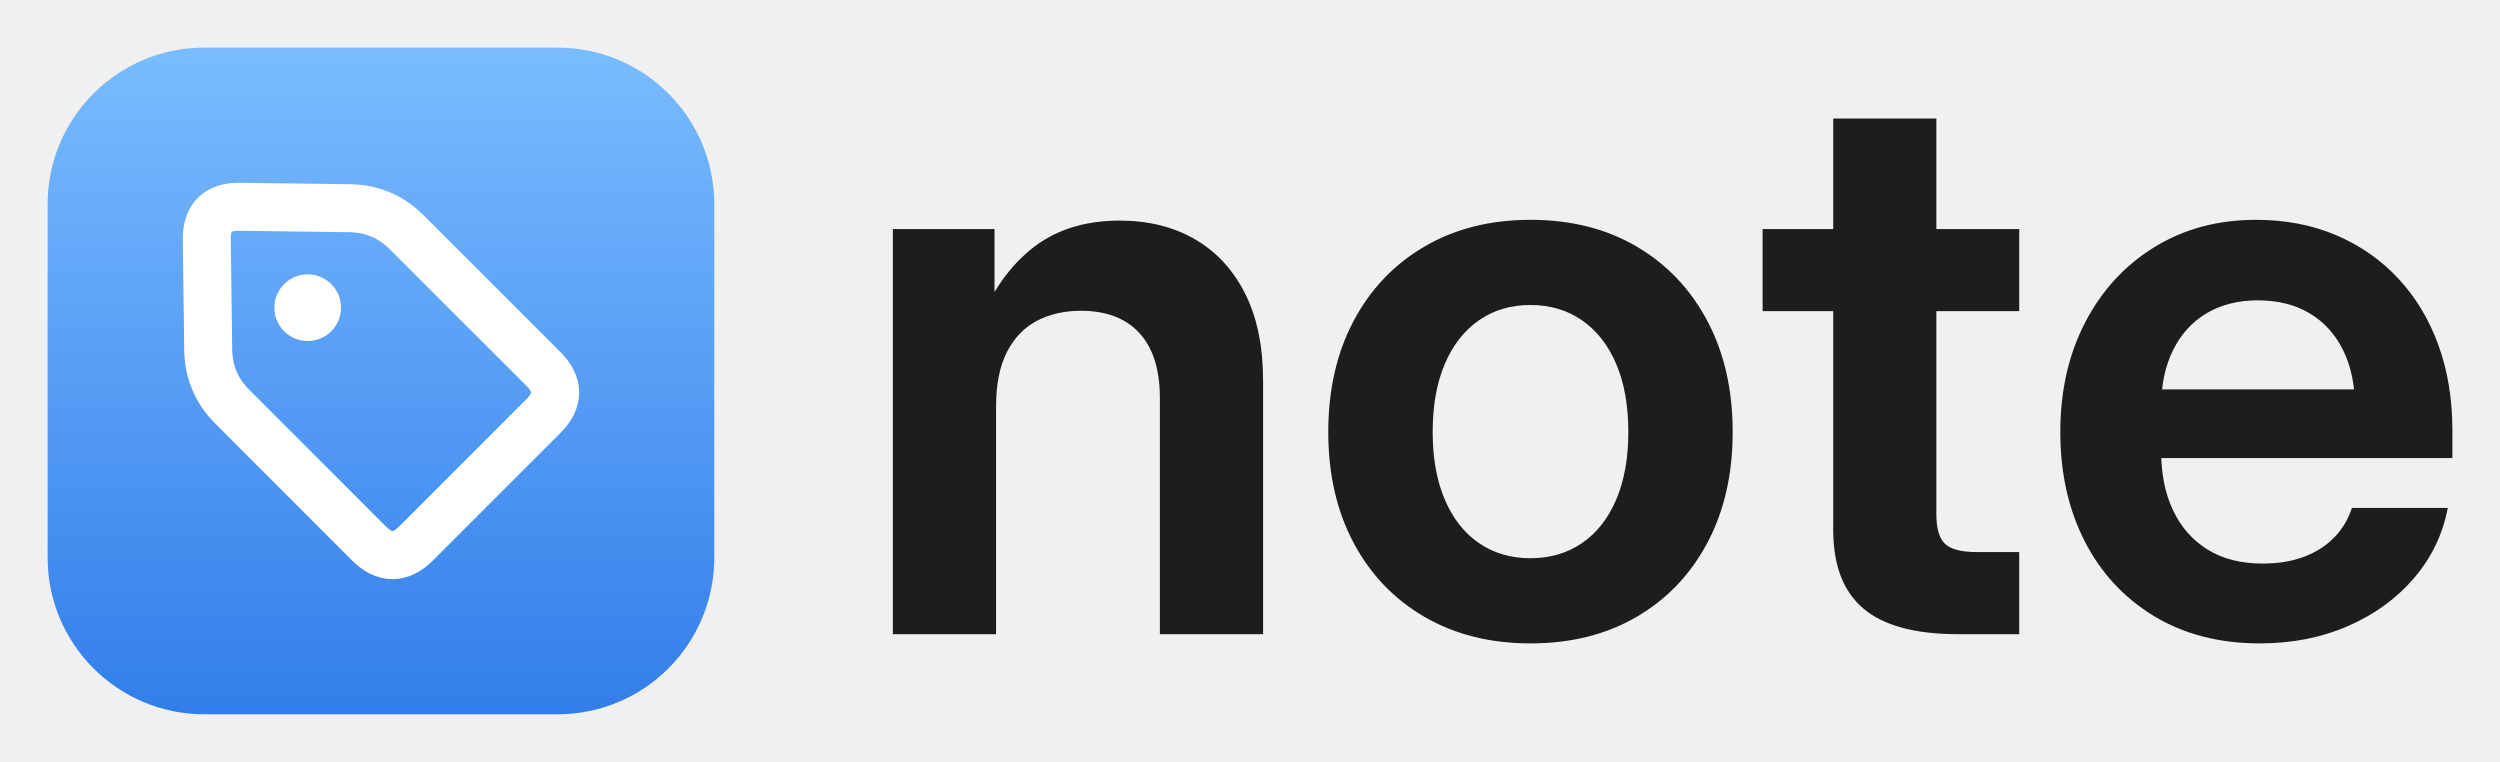
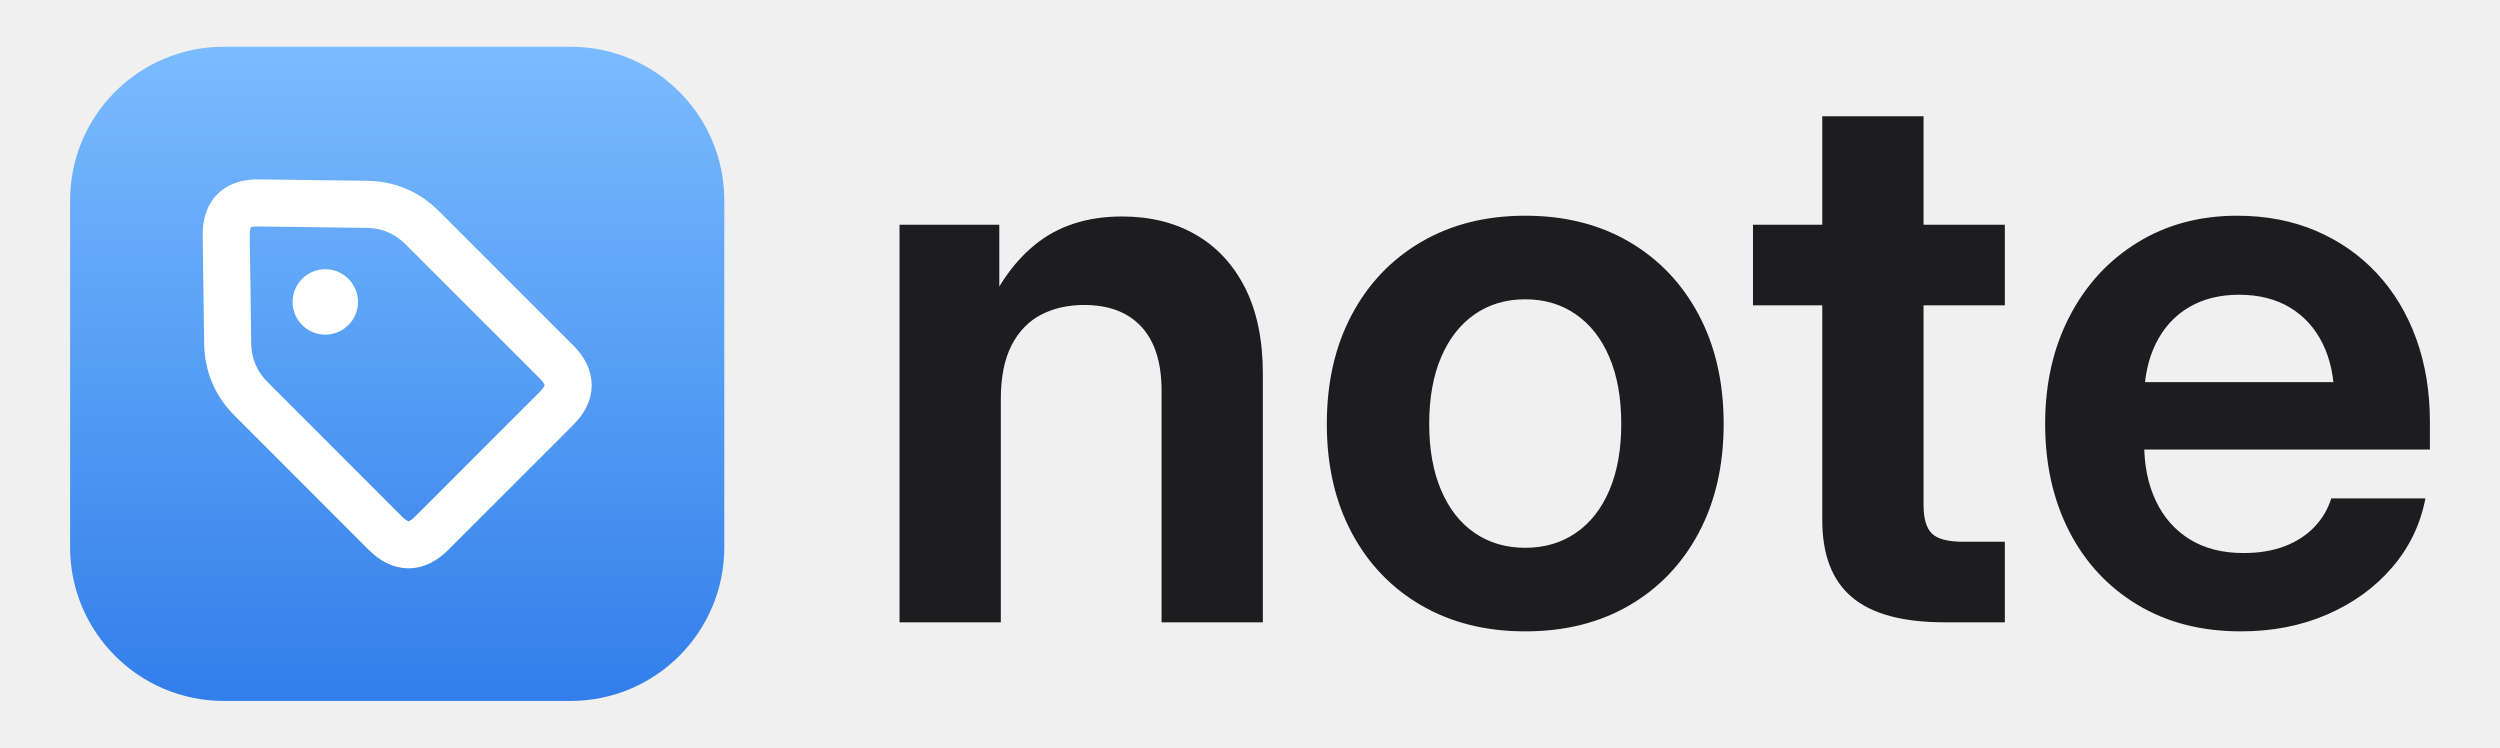
- <svg xmlns="http://www.w3.org/2000/svg" width="420" height="128" viewBox="0 0 420 128" role="img" aria-label="note">
+ <svg xmlns="http://www.w3.org/2000/svg" width="428" height="128" viewBox="0 0 428 128" role="img" aria-label="note">
  <defs>
    <linearGradient id="g" x1="0" y1="0" x2="0" y2="1">
      <stop offset="0" stop-color="#7ABCFF" />
      <stop offset="1" stop-color="#327EEA" />
    </linearGradient>
  </defs>
-   <rect x="8" y="8" width="112" height="112" rx="26.32" fill="url(#g)" />
-   <path d="M34.74 40.26Q34.66 34.66 40.26 34.74L58.76 34.98Q64.36 35.06 68.32 39.02L91.29 61.98Q95.25 65.94 91.29 69.9L69.9 91.29Q65.94 95.25 61.98 91.29L39.02 68.32Q35.06 64.36 34.98 58.76Z" fill="none" stroke="#fff" stroke-width="8.06" stroke-linejoin="round" stroke-linecap="round" />
-   <circle cx="51.69" cy="51.69" r="5.6" fill="#fff" />
-   <path fill="#1D1D1F" d="M167.34 68.32V106.54H150V38.48H167.08V55.94H163.86Q167.14 46.86 173.11 41.96Q179.07 37.06 188.09 37.06Q195.31 37.06 200.72 40.18Q206.14 43.31 209.17 49.3Q212.2 55.3 212.2 64V106.54H194.86V66.9Q194.86 59.68 191.41 55.94Q187.96 52.21 181.58 52.21Q177.46 52.21 174.23 53.88Q171.01 55.56 169.17 59.13Q167.34 62.71 167.34 68.32ZM257.12 108.09Q247 108.09 239.33 103.64Q231.66 99.19 227.41 91.2Q223.15 83.21 223.15 72.57Q223.15 61.94 227.41 53.91Q231.66 45.89 239.33 41.41Q247 36.93 257.12 36.93Q267.31 36.93 274.94 41.41Q282.58 45.89 286.83 53.91Q291.09 61.94 291.09 72.57Q291.09 83.21 286.83 91.2Q282.58 99.19 274.94 103.64Q267.31 108.09 257.12 108.09ZM257.12 93.78Q262.08 93.78 265.79 91.23Q269.5 88.69 271.53 83.92Q273.56 79.15 273.56 72.57Q273.56 65.93 271.53 61.16Q269.5 56.39 265.79 53.82Q262.08 51.24 257.12 51.24Q252.16 51.24 248.45 53.82Q244.75 56.39 242.72 61.16Q240.69 65.93 240.69 72.57Q240.69 79.15 242.72 83.92Q244.75 88.69 248.45 91.23Q252.16 93.78 257.12 93.78ZM339.23 38.48V52.27H296.12V38.48ZM307.98 19.91H325.31V86.43Q325.31 89.97 326.76 91.36Q328.21 92.75 332.15 92.75Q333.76 92.75 335.88 92.75Q338.01 92.75 339.23 92.75V106.54Q337.49 106.54 334.63 106.54Q331.76 106.54 328.92 106.54Q318.16 106.54 313.07 102.25Q307.98 97.97 307.98 89.01ZM379.65 108.09Q369.46 108.09 361.89 103.51Q354.32 98.93 350.22 90.91Q346.13 82.88 346.13 72.57Q346.13 62.2 350.32 54.14Q354.51 46.08 361.95 41.51Q369.4 36.93 379 36.93Q386.41 36.93 392.47 39.51Q398.53 42.09 402.91 46.79Q407.3 51.5 409.65 57.97Q412 64.45 412 72.25V76.96H352.71V65.42H403.43L395.63 68.32Q395.63 62.84 393.63 58.81Q391.64 54.78 387.99 52.62Q384.35 50.46 379.32 50.46Q374.36 50.46 370.72 52.62Q367.08 54.78 365.08 58.81Q363.08 62.84 363.08 68.32V75.92Q363.08 81.53 365.08 85.75Q367.08 89.97 370.88 92.33Q374.68 94.68 380.1 94.68Q384.09 94.68 387.12 93.52Q390.15 92.36 392.18 90.26Q394.21 88.17 395.12 85.33H411.23Q409.94 92.04 405.52 97.16Q401.11 102.29 394.44 105.19Q387.77 108.09 379.65 108.09Z" />
+   <rect x="12" y="8" width="112" height="112" rx="26.32" fill="url(#g)" />
+   <path d="M38.73 40.26Q38.66 34.66 44.26 34.74L62.76 34.98Q68.36 35.06 72.32 39.02L95.29 61.98Q99.25 65.94 95.29 69.9L73.9 91.29Q69.94 95.25 65.98 91.29L43.02 68.32Q39.06 64.36 38.98 58.76Z" fill="none" stroke="#fff" stroke-width="8.06" stroke-linejoin="round" stroke-linecap="round" />
+   <circle cx="55.69" cy="51.69" r="5.6" fill="#fff" />
+   <path fill="#1D1D1F" d="M171.34 68.32V106.54H154V38.48H171.08V55.94H167.86Q171.14 46.86 177.11 41.96Q183.07 37.06 192.09 37.06Q199.31 37.06 204.72 40.18Q210.14 43.31 213.17 49.3Q216.2 55.3 216.2 64V106.54H198.86V66.9Q198.86 59.68 195.41 55.94Q191.96 52.21 185.58 52.21Q181.46 52.21 178.23 53.88Q175.01 55.56 173.17 59.13Q171.34 62.71 171.34 68.32ZM261.12 108.09Q251 108.09 243.33 103.64Q235.66 99.19 231.41 91.2Q227.15 83.21 227.15 72.57Q227.15 61.94 231.41 53.91Q235.66 45.89 243.33 41.41Q251 36.93 261.12 36.93Q271.3 36.93 278.94 41.41Q286.58 45.89 290.83 53.91Q295.09 61.94 295.09 72.57Q295.09 83.21 290.83 91.2Q286.58 99.19 278.94 103.64Q271.3 108.09 261.12 108.09ZM261.12 93.78Q266.08 93.78 269.79 91.23Q273.5 88.69 275.53 83.92Q277.56 79.15 277.56 72.57Q277.56 65.93 275.53 61.16Q273.5 56.39 269.79 53.82Q266.08 51.24 261.12 51.24Q256.16 51.24 252.45 53.82Q248.75 56.39 246.72 61.16Q244.68 65.93 244.68 72.57Q244.68 79.15 246.72 83.92Q248.75 88.69 252.45 91.23Q256.16 93.78 261.12 93.78ZM343.23 38.48V52.27H300.11V38.48ZM311.97 19.91H329.31V86.43Q329.31 89.97 330.76 91.36Q332.21 92.75 336.14 92.75Q337.76 92.75 339.88 92.75Q342.01 92.75 343.23 92.75V106.54Q341.49 106.54 338.63 106.54Q335.76 106.54 332.92 106.54Q322.16 106.54 317.07 102.25Q311.97 97.97 311.97 89.01ZM383.65 108.09Q373.46 108.09 365.89 103.51Q358.32 98.93 354.22 90.91Q350.13 82.88 350.13 72.57Q350.13 62.2 354.32 54.14Q358.51 46.08 365.95 41.51Q373.4 36.93 383 36.93Q390.41 36.93 396.47 39.51Q402.53 42.09 406.91 46.79Q411.3 51.5 413.65 57.97Q416 64.45 416 72.25V76.96H356.7V65.42H407.43L399.63 68.32Q399.63 62.84 397.63 58.81Q395.63 54.78 391.99 52.62Q388.35 50.46 383.32 50.46Q378.36 50.46 374.72 52.62Q371.08 54.78 369.08 58.81Q367.08 62.84 367.08 68.32V75.92Q367.08 81.53 369.08 85.75Q371.08 89.97 374.88 92.33Q378.68 94.68 384.1 94.68Q388.09 94.68 391.12 93.52Q394.15 92.36 396.18 90.26Q398.21 88.17 399.11 85.33H415.23Q413.94 92.04 409.52 97.16Q405.11 102.29 398.44 105.19Q391.77 108.09 383.65 108.09Z" />
</svg>
